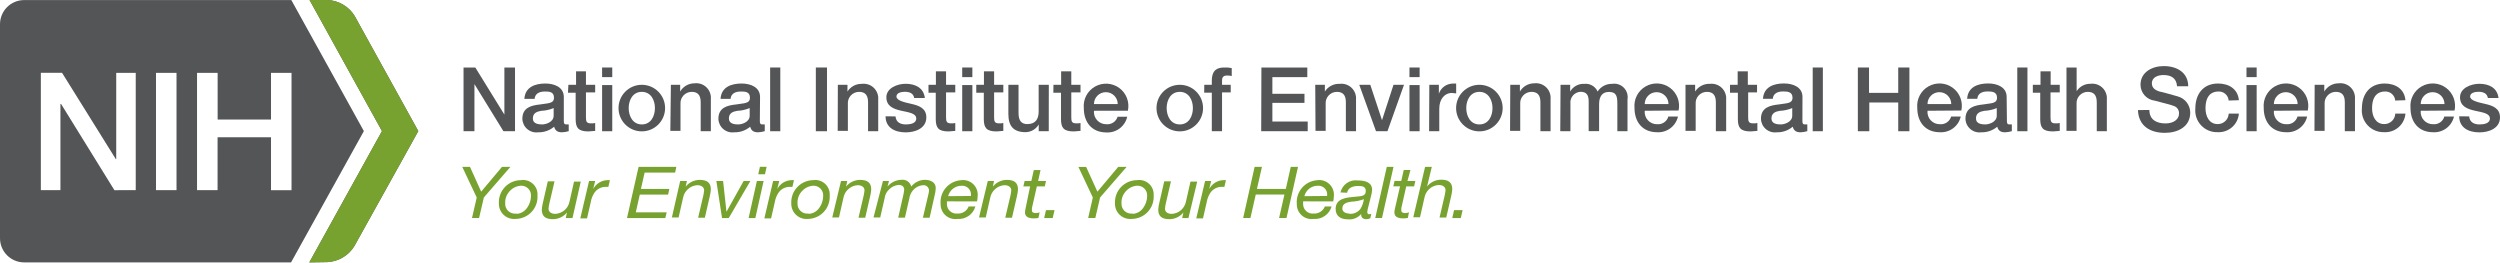
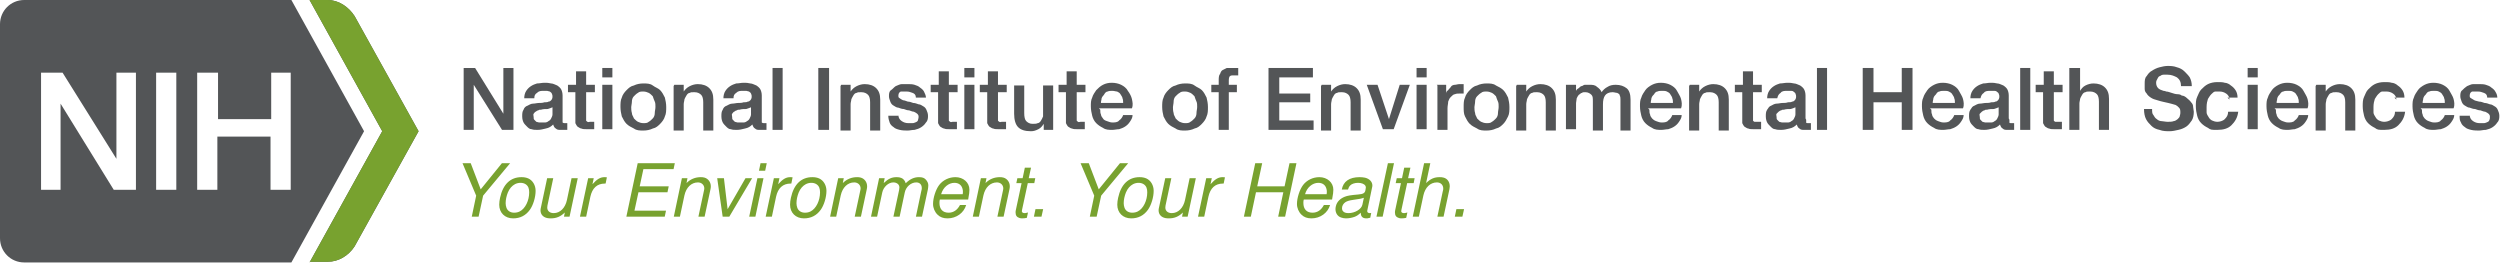
- <svg xmlns="http://www.w3.org/2000/svg" id="Layer_1" data-name="Layer 1" viewBox="0 0 371.49 38.99">
+ <svg xmlns="http://www.w3.org/2000/svg" id="Layer_1" version="1.1" viewBox="0 0 371.5 39">
  <defs>
-     <style>.cls-1{fill:#535557;}.cls-2{fill:#78a22f;}</style>
+     <style>
+       .st0 {
+         font-family: Helvetica-Oblique, Helvetica;
+         font-size: 10.9px;
+         font-style: oblique;
+       }
+ 
+       .st0, .st1 {
+         fill: #78a22f;
+       }
+ 
+       .st2 {
+         fill: #535557;
+       }
+     </style>
  </defs>
-   <path class="cls-1" d="M71,36.88,60.18,56.39H20.52a3.59,3.59,0,0,1-3.59-3.59V21a3.59,3.59,0,0,1,3.59-3.59h39.7L71,36.88ZM37.1,45.65V28.23H34.2V41.06h-.05l-8-12.84H23V45.65h2.91V32.84H26l7.93,12.82Zm6.06,0V28.23H40.11V45.65ZM60.25,28.23H57.2v6.93H49.27V28.23H46.21V45.65h3.05V37.8H57.2v7.86h3.05V28.23Z" transform="translate(-16.93 -17.4)" />
-   <path class="cls-1" d="M62.89,56.39l10.8-19.51L62.93,17.4h2.69a5,5,0,0,1,4,2.35l9.47,17.13L69.57,54a5,5,0,0,1-4,2.35Z" transform="translate(-16.93 -17.4)" />
-   <path class="cls-2" d="M62.89,56.39l10.8-19.51L62.92,17.4h2.7a5,5,0,0,1,4,2.35l9.47,17.13L69.57,54a5,5,0,0,1-4,2.35Z" transform="translate(-16.93 -17.4)" />
-   <path class="cls-1" d="M85.81,27.43h1.75l4.32,7h0v-7h1.58V36.9H91.74l-4.31-7h0v7H85.81Z" transform="translate(-16.93 -17.4)" />
-   <path class="cls-1" d="M100.71,35.37c0,.37.08.52.36.52a2.1,2.1,0,0,0,.37,0v1a3.82,3.82,0,0,1-1,.17c-.61,0-1-.21-1.17-.83a3.52,3.52,0,0,1-2.37.83,2.08,2.08,0,0,1-2.35-2c0-1.71,1.37-2,2.64-2.14,1.09-.2,2.06-.08,2.06-1S98.49,31,97.88,31c-.85,0-1.45.34-1.51,1.09H94.85c.11-1.76,1.6-2.28,3.12-2.28,1.34,0,2.74.54,2.74,2ZM99.2,33.46a5.4,5.4,0,0,1-1.86.41c-.65.11-1.23.34-1.23,1.14s.86.88,1.39.88,1.7-.34,1.7-1.3Z" transform="translate(-16.93 -17.4)" />
-   <path class="cls-1" d="M101.39,30h1.14V28H104V30h1.37v1.13H104v3.66c0,.62.05.94.73.94a2.56,2.56,0,0,0,.64-.05v1.17c-.33,0-.65.08-1,.08-1.58,0-1.87-.61-1.9-1.75v-4h-1.14Z" transform="translate(-16.93 -17.4)" />
-   <path class="cls-1" d="M106.4,27.43h1.51v1.43H106.4Zm0,2.61h1.51V36.9H106.4Z" transform="translate(-16.93 -17.4)" />
-   <path class="cls-1" d="M108.84,33.46a3.46,3.46,0,1,1,6.92,0,3.46,3.46,0,1,1-6.92,0Zm5.41,0c0-1.18-.6-2.41-1.95-2.41s-1.95,1.23-1.95,2.41.6,2.43,1.95,2.43S114.25,34.66,114.25,33.46Z" transform="translate(-16.93 -17.4)" />
-   <path class="cls-1" d="M116.62,30H118v1l0,0a2.46,2.46,0,0,1,2.13-1.22,2.17,2.17,0,0,1,2.43,2.33V36.9h-1.51V32.59c0-1.07-.45-1.54-1.34-1.54a1.67,1.67,0,0,0-1.66,1.8v4h-1.51Z" transform="translate(-16.93 -17.4)" />
-   <path class="cls-1" d="M129.84,35.37c0,.37.08.52.36.52a2.1,2.1,0,0,0,.37,0v1a3.82,3.82,0,0,1-1,.17c-.61,0-1-.21-1.17-.83a3.52,3.52,0,0,1-2.37.83,2.08,2.08,0,0,1-2.35-2c0-1.71,1.37-2,2.64-2.14,1.09-.2,2.05-.08,2.05-1S127.61,31,127,31c-.85,0-1.45.34-1.51,1.09H124c.11-1.76,1.6-2.28,3.12-2.28,1.34,0,2.75.54,2.75,2Zm-1.51-1.91a5.4,5.4,0,0,1-1.86.41c-.65.11-1.23.34-1.23,1.14s.86.88,1.39.88,1.7-.34,1.7-1.3Z" transform="translate(-16.93 -17.4)" />
-   <path class="cls-1" d="M131.37,27.43h1.51V36.9h-1.51Z" transform="translate(-16.93 -17.4)" />
-   <path class="cls-1" d="M138.16,27.43h1.66V36.9h-1.66Z" transform="translate(-16.93 -17.4)" />
-   <path class="cls-1" d="M141.43,30h1.43v1l0,0A2.46,2.46,0,0,1,145,29.86a2.17,2.17,0,0,1,2.43,2.33V36.9h-1.51V32.59c0-1.07-.45-1.54-1.34-1.54a1.67,1.67,0,0,0-1.66,1.8v4h-1.51Z" transform="translate(-16.93 -17.4)" />
-   <path class="cls-1" d="M150,34.7c.08.88.74,1.19,1.55,1.19.57,0,1.56-.12,1.53-.9s-1.14-.89-2.24-1.14-2.2-.64-2.2-2,1.62-2,2.86-2c1.41,0,2.68.58,2.86,2.11h-1.58c-.13-.72-.73-.92-1.39-.92-.44,0-1.25.11-1.25.7s1.11.85,2.23,1.1,2.21.65,2.21,2c0,1.63-1.64,2.23-3.06,2.23-1.72,0-3-.77-3-2.39Z" transform="translate(-16.93 -17.4)" />
-   <path class="cls-1" d="M154.9,30H156V28h1.51V30h1.37v1.13h-1.37v3.66c0,.62.05.94.73.94a2.57,2.57,0,0,0,.64-.05v1.17c-.33,0-.65.08-1,.08-1.58,0-1.87-.61-1.9-1.75v-4H154.9Z" transform="translate(-16.93 -17.4)" />
-   <path class="cls-1" d="M159.91,27.43h1.51v1.43h-1.51Zm0,2.61h1.51V36.9h-1.51Z" transform="translate(-16.93 -17.4)" />
-   <path class="cls-1" d="M162,30h1.14V28h1.51V30h1.37v1.13h-1.37v3.66c0,.62.05.94.73.94a2.57,2.57,0,0,0,.64-.05v1.17c-.33,0-.65.08-1,.08-1.58,0-1.87-.61-1.9-1.75v-4H162Z" transform="translate(-16.93 -17.4)" />
-   <path class="cls-1" d="M172.77,36.9h-1.49v-1h0a2.3,2.3,0,0,1-1.95,1.14c-1.79,0-2.56-.9-2.56-2.69V30h1.51v4.2c0,1.21.49,1.64,1.31,1.64,1.26,0,1.68-.81,1.68-1.87V30h1.51Z" transform="translate(-16.93 -17.4)" />
-   <path class="cls-1" d="M173.47,30h1.14V28h1.51V30h1.37v1.13h-1.37v3.66c0,.62.05.94.73.94a2.57,2.57,0,0,0,.64-.05v1.17c-.33,0-.65.08-1,.08-1.58,0-1.87-.61-1.9-1.75v-4h-1.14Z" transform="translate(-16.93 -17.4)" />
-   <path class="cls-1" d="M179.49,33.86a1.82,1.82,0,0,0,1.84,2A1.59,1.59,0,0,0,183,34.75h1.43a3,3,0,0,1-3.1,2.33c-2.15,0-3.35-1.5-3.35-3.61a3.32,3.32,0,1,1,6.55.38Zm3.53-1a1.76,1.76,0,1,0-3.53,0Z" transform="translate(-16.93 -17.4)" />
-   <path class="cls-1" d="M188.78,33.46a3.46,3.46,0,1,1,6.92,0,3.46,3.46,0,1,1-6.92,0Zm5.41,0c0-1.18-.6-2.41-1.95-2.41s-1.95,1.23-1.95,2.41.6,2.43,1.95,2.43S194.19,34.66,194.19,33.46Z" transform="translate(-16.93 -17.4)" />
-   <path class="cls-1" d="M195.88,30H197v-.57c0-1.75.92-2,1.9-2a4.24,4.24,0,0,1,1.06.09V28.7a2.57,2.57,0,0,0-.7-.08c-.41,0-.74.15-.74.72V30h1.29v1.13h-1.29V36.9H197V31.17h-1.13Z" transform="translate(-16.93 -17.4)" />
-   <path class="cls-1" d="M204.37,27.43h6.82v1.43H206v2.48h4.77v1.35H206v2.77h5.25V36.9h-6.91Z" transform="translate(-16.93 -17.4)" />
-   <path class="cls-1" d="M212.37,30h1.43v1l0,0A2.46,2.46,0,0,1,216,29.86a2.17,2.17,0,0,1,2.43,2.33V36.9h-1.51V32.59c0-1.07-.45-1.54-1.34-1.54a1.67,1.67,0,0,0-1.66,1.8v4h-1.51Z" transform="translate(-16.93 -17.4)" />
-   <path class="cls-1" d="M218.91,30h1.64l1.74,5.26h0L224,30h1.56L223.1,36.9h-1.7Z" transform="translate(-16.93 -17.4)" />
-   <path class="cls-1" d="M226.37,27.43h1.51v1.43h-1.51Zm0,2.61h1.51V36.9h-1.51Z" transform="translate(-16.93 -17.4)" />
-   <path class="cls-1" d="M229.32,30h1.42v1.33h0a2.21,2.21,0,0,1,2-1.51,3.55,3.55,0,0,1,.57,0v1.46a5.33,5.33,0,0,0-.65-.07c-1,0-1.86.84-1.86,2.35V36.9h-1.51Z" transform="translate(-16.93 -17.4)" />
-   <path class="cls-1" d="M233.3,33.46a3.46,3.46,0,1,1,6.92,0,3.46,3.46,0,1,1-6.92,0Zm5.41,0c0-1.18-.6-2.41-1.95-2.41s-1.95,1.23-1.95,2.41.6,2.43,1.95,2.43S238.71,34.66,238.71,33.46Z" transform="translate(-16.93 -17.4)" />
-   <path class="cls-1" d="M241.35,30h1.43v1l0,0a2.46,2.46,0,0,1,2.13-1.22,2.17,2.17,0,0,1,2.43,2.33V36.9h-1.51V32.59c0-1.07-.45-1.54-1.34-1.54a1.67,1.67,0,0,0-1.66,1.8v4h-1.51Z" transform="translate(-16.93 -17.4)" />
-   <path class="cls-1" d="M248.82,30h1.43v1h0a2.29,2.29,0,0,1,2.11-1.14A1.94,1.94,0,0,1,254.33,31a2.47,2.47,0,0,1,2.15-1.14,2,2,0,0,1,2.29,2.31V36.9h-1.51v-4c0-1.09-.07-1.84-1.25-1.84-1,0-1.46.68-1.46,1.83v4H253v-4.4c0-.94-.29-1.45-1.21-1.45a1.59,1.59,0,0,0-1.5,1.78V36.9h-1.51Z" transform="translate(-16.93 -17.4)" />
-   <path class="cls-1" d="M261.33,33.86a1.82,1.82,0,0,0,1.84,2,1.59,1.59,0,0,0,1.67-1.14h1.43a3,3,0,0,1-3.1,2.33c-2.15,0-3.36-1.5-3.36-3.61a3.32,3.32,0,1,1,6.55.38Zm3.53-1a1.76,1.76,0,1,0-3.53,0Z" transform="translate(-16.93 -17.4)" />
-   <path class="cls-1" d="M267.39,30h1.43v1l0,0A2.46,2.46,0,0,1,271,29.86a2.17,2.17,0,0,1,2.43,2.33V36.9H271.9V32.59c0-1.07-.45-1.54-1.34-1.54a1.67,1.67,0,0,0-1.66,1.8v4h-1.51Z" transform="translate(-16.93 -17.4)" />
-   <path class="cls-1" d="M274,30h1.14V28h1.51V30h1.37v1.13H276.7v3.66c0,.62.05.94.73.94a2.57,2.57,0,0,0,.64-.05v1.17c-.33,0-.65.08-1,.08-1.58,0-1.87-.61-1.9-1.75v-4H274Z" transform="translate(-16.93 -17.4)" />
-   <path class="cls-1" d="M284.76,35.37c0,.37.08.52.36.52a2.1,2.1,0,0,0,.37,0v1a3.82,3.82,0,0,1-1,.17c-.61,0-1-.21-1.17-.83a3.52,3.52,0,0,1-2.37.83,2.08,2.08,0,0,1-2.35-2c0-1.71,1.37-2,2.64-2.14,1.09-.2,2.05-.08,2.05-1s-.81-.93-1.42-.93c-.85,0-1.45.34-1.51,1.09H278.9c.11-1.76,1.6-2.28,3.12-2.28,1.34,0,2.75.54,2.75,2Zm-1.51-1.91a5.4,5.4,0,0,1-1.86.41c-.65.11-1.23.34-1.23,1.14s.86.88,1.39.88,1.7-.34,1.7-1.3Z" transform="translate(-16.93 -17.4)" />
-   <path class="cls-1" d="M286.29,27.43h1.51V36.9h-1.51Z" transform="translate(-16.93 -17.4)" />
-   <path class="cls-1" d="M293,27.43h1.66V31.2H299V27.43h1.66V36.9H299V32.63H294.7V36.9H293Z" transform="translate(-16.93 -17.4)" />
-   <path class="cls-1" d="M303.35,33.86a1.82,1.82,0,0,0,1.84,2,1.59,1.59,0,0,0,1.67-1.14h1.43a3,3,0,0,1-3.1,2.33c-2.15,0-3.36-1.5-3.36-3.61a3.32,3.32,0,1,1,6.55.38Zm3.53-1a1.76,1.76,0,1,0-3.53,0Z" transform="translate(-16.93 -17.4)" />
-   <path class="cls-1" d="M315.15,35.37c0,.37.08.52.36.52a2.1,2.1,0,0,0,.37,0v1a3.82,3.82,0,0,1-1,.17c-.61,0-1-.21-1.17-.83a3.52,3.52,0,0,1-2.37.83,2.08,2.08,0,0,1-2.35-2c0-1.71,1.37-2,2.64-2.14,1.09-.2,2.05-.08,2.05-1s-.81-.93-1.42-.93c-.85,0-1.45.34-1.51,1.09h-1.51c.11-1.76,1.6-2.28,3.12-2.28,1.34,0,2.75.54,2.75,2Zm-1.51-1.91a5.4,5.4,0,0,1-1.86.41c-.65.11-1.23.34-1.23,1.14s.86.88,1.39.88,1.7-.34,1.7-1.3Z" transform="translate(-16.93 -17.4)" />
-   <path class="cls-1" d="M316.69,27.43h1.51V36.9h-1.51Z" transform="translate(-16.93 -17.4)" />
-   <path class="cls-1" d="M319,30h1.14V28h1.51V30H323v1.13h-1.37v3.66c0,.62.05.94.73.94a2.57,2.57,0,0,0,.64-.05v1.17c-.33,0-.65.08-1,.08-1.58,0-1.87-.61-1.9-1.75v-4H319Z" transform="translate(-16.93 -17.4)" />
-   <path class="cls-1" d="M324,27.43h1.51v3.51h0a2.4,2.4,0,0,1,2.05-1.09A2.17,2.17,0,0,1,330,32.19V36.9H328.5V32.59c0-1.07-.45-1.54-1.34-1.54a1.67,1.67,0,0,0-1.66,1.8v4H324Z" transform="translate(-16.93 -17.4)" />
-   <path class="cls-1" d="M336.32,33.74c0,1.46,1.07,2,2.4,2s2-.72,2-1.43a1.12,1.12,0,0,0-.78-1.17c-.66-.25-1.52-.42-2.82-.78A2.4,2.4,0,0,1,335,30c0-1.9,1.75-2.78,3.46-2.78,2,0,3.63,1,3.63,3h-1.66c-.08-1.22-.9-1.67-2-1.67-.77,0-1.74.28-1.74,1.23,0,.66.45,1,1.13,1.22.15,0,2.24.58,2.73.73a2.51,2.51,0,0,1,1.84,2.41c0,2.12-1.88,3-3.77,3-2.16,0-3.91-1-4-3.38Z" transform="translate(-16.93 -17.4)" />
-   <path class="cls-1" d="M348.1,32.34A1.45,1.45,0,0,0,346.54,31c-.78,0-1.88.41-1.88,2.49,0,1.14.5,2.35,1.82,2.35a1.63,1.63,0,0,0,1.63-1.56h1.51a3,3,0,0,1-3.14,2.76,3.22,3.22,0,0,1-3.33-3.54c0-2.07,1.13-3.69,3.38-3.69,1.59,0,2.94.8,3.09,2.48Z" transform="translate(-16.93 -17.4)" />
-   <path class="cls-1" d="M350.75,27.43h1.51v1.43h-1.51Zm0,2.61h1.51V36.9h-1.51Z" transform="translate(-16.93 -17.4)" />
-   <path class="cls-1" d="M354.82,33.86a1.82,1.82,0,0,0,1.84,2,1.59,1.59,0,0,0,1.67-1.14h1.43a3,3,0,0,1-3.1,2.33c-2.15,0-3.35-1.5-3.35-3.61a3.32,3.32,0,1,1,6.55.38Zm3.53-1a1.76,1.76,0,1,0-3.53,0Z" transform="translate(-16.93 -17.4)" />
-   <path class="cls-1" d="M360.88,30h1.43v1l0,0a2.46,2.46,0,0,1,2.13-1.22,2.17,2.17,0,0,1,2.43,2.33V36.9h-1.51V32.59c0-1.07-.45-1.54-1.34-1.54a1.67,1.67,0,0,0-1.66,1.8v4h-1.51Z" transform="translate(-16.93 -17.4)" />
-   <path class="cls-1" d="M372.85,32.34A1.45,1.45,0,0,0,371.29,31c-.78,0-1.88.41-1.88,2.49,0,1.14.5,2.35,1.82,2.35a1.63,1.63,0,0,0,1.63-1.56h1.51a3,3,0,0,1-3.14,2.76,3.22,3.22,0,0,1-3.33-3.54c0-2.07,1.13-3.69,3.38-3.69,1.59,0,2.94.8,3.09,2.48Z" transform="translate(-16.93 -17.4)" />
-   <path class="cls-1" d="M376.64,33.86a1.82,1.82,0,0,0,1.84,2,1.59,1.59,0,0,0,1.67-1.14h1.43a3,3,0,0,1-3.1,2.33c-2.15,0-3.36-1.5-3.36-3.61a3.32,3.32,0,1,1,6.55.38Zm3.53-1a1.76,1.76,0,1,0-3.53,0Z" transform="translate(-16.93 -17.4)" />
-   <path class="cls-1" d="M383.84,34.7c.08.88.74,1.19,1.55,1.19.57,0,1.56-.12,1.53-.9s-1.14-.89-2.24-1.14-2.2-.64-2.2-2,1.62-2,2.86-2c1.41,0,2.68.58,2.86,2.11h-1.58c-.13-.72-.73-.92-1.39-.92-.44,0-1.25.11-1.25.7s1.11.85,2.23,1.1,2.21.65,2.21,2c0,1.63-1.64,2.23-3.06,2.23-1.72,0-3-.77-3-2.39Z" transform="translate(-16.93 -17.4)" />
-   <path class="cls-2" d="M87.77,46.75,85.62,42.2h1.15l1.66,3.68,3.09-3.68h1.25l-3.94,4.54-.71,3.05H87.07Z" transform="translate(-16.93 -17.4)" />
-   <path class="cls-2" d="M94.35,44.17a2.14,2.14,0,0,1,2.45,2.28,3.28,3.28,0,0,1-3.26,3.48,2.26,2.26,0,0,1-2.48-2.3A3.29,3.29,0,0,1,94.35,44.17Zm-.71,5c1.41,0,2.19-1.52,2.19-2.61A1.43,1.43,0,0,0,94.28,45,2.51,2.51,0,0,0,92,47.62,1.44,1.44,0,0,0,93.65,49.13Z" transform="translate(-16.93 -17.4)" />
-   <path class="cls-2" d="M102,49.8H101l.18-.83h0a2.69,2.69,0,0,1-2.1,1c-1.11,0-1.64-.45-1.64-1.41a5.45,5.45,0,0,1,.17-1.07l.72-3.14h1l-.75,3.21a5.66,5.66,0,0,0-.14.85c0,.52.46.77,1,.77a2.26,2.26,0,0,0,2.11-1.79l.68-3h1Z" transform="translate(-16.93 -17.4)" />
-   <path class="cls-2" d="M104.46,44.3h.91l-.29,1.18h0a2.45,2.45,0,0,1,2.14-1.31,1.82,1.82,0,0,1,.34,0l-.23,1h-.29a2,2,0,0,0-1.83.95,3.49,3.49,0,0,0-.49,1.29l-.56,2.44h-1Z" transform="translate(-16.93 -17.4)" />
-   <path class="cls-2" d="M111.82,42.2h5.61l-.18.85h-4.53l-.55,2.42h4.22l-.18.85H112l-.59,2.63H116l-.21.85H110.1Z" transform="translate(-16.93 -17.4)" />
-   <path class="cls-2" d="M118,44.3H119l-.18.83h0a2.68,2.68,0,0,1,2.1-1c1.11,0,1.64.45,1.64,1.41a5.43,5.43,0,0,1-.17,1.07l-.72,3.14h-1l.75-3.21a5.8,5.8,0,0,0,.14-.85c0-.52-.46-.77-1-.77a2.19,2.19,0,0,0-1.46.64,2.22,2.22,0,0,0-.65,1.15l-.68,3h-1Z" transform="translate(-16.93 -17.4)" />
-   <path class="cls-2" d="M125.22,49.8h-1l-.84-5.5h1l.5,4.57h0l2.55-4.57h1Z" transform="translate(-16.93 -17.4)" />
-   <path class="cls-2" d="M129.4,44.3h1l-1.23,5.5h-1Zm1.2-1h-1l.25-1.11h1Z" transform="translate(-16.93 -17.4)" />
-   <path class="cls-2" d="M131.81,44.3h.91l-.29,1.18h0a2.45,2.45,0,0,1,2.14-1.31,1.82,1.82,0,0,1,.34,0l-.23,1h-.29a2,2,0,0,0-1.83.95,3.49,3.49,0,0,0-.49,1.29l-.56,2.44h-1Z" transform="translate(-16.93 -17.4)" />
-   <path class="cls-2" d="M137.77,44.17a2.14,2.14,0,0,1,2.45,2.28A3.28,3.28,0,0,1,137,49.93a2.26,2.26,0,0,1-2.49-2.3A3.29,3.29,0,0,1,137.77,44.17Zm-.71,5c1.41,0,2.19-1.52,2.19-2.61A1.43,1.43,0,0,0,137.7,45a2.51,2.51,0,0,0-2.26,2.65A1.44,1.44,0,0,0,137.07,49.13Z" transform="translate(-16.93 -17.4)" />
-   <path class="cls-2" d="M141.9,44.3h.93l-.18.83h0a2.68,2.68,0,0,1,2.1-1c1.11,0,1.64.45,1.64,1.41a5.43,5.43,0,0,1-.17,1.07l-.72,3.14h-1l.75-3.21a5.8,5.8,0,0,0,.14-.85c0-.52-.46-.77-1-.77a2.19,2.19,0,0,0-1.46.64,2.22,2.22,0,0,0-.65,1.15l-.68,3h-1Z" transform="translate(-16.93 -17.4)" />
-   <path class="cls-2" d="M148.13,44.3h.9l-.22.82,0,0a2.76,2.76,0,0,1,2.05-1,1.33,1.33,0,0,1,1.48,1,2.64,2.64,0,0,1,2-1c.83,0,1.64.34,1.64,1.23a5.09,5.09,0,0,1-.17,1.1l-.74,3.3h-1l.82-3.49a2.83,2.83,0,0,0,.09-.6.81.81,0,0,0-.9-.74,2.14,2.14,0,0,0-1.48.75,2.4,2.4,0,0,0-.55,1.23l-.65,2.84h-1l.71-3.14a6.63,6.63,0,0,0,.18-1c0-.46-.3-.72-.82-.72a2.18,2.18,0,0,0-1.45.7,2,2,0,0,0-.63,1.25l-.66,2.88h-1Z" transform="translate(-16.93 -17.4)" />
-   <path class="cls-2" d="M157.64,47.32a3.44,3.44,0,0,0,0,.48,1.4,1.4,0,0,0,1.53,1.33,1.68,1.68,0,0,0,1.7-1.05h1a2.55,2.55,0,0,1-2.67,1.85,2.18,2.18,0,0,1-2.5-2.21,3.26,3.26,0,0,1,3-3.54,2.18,2.18,0,0,1,2.5,2.44,3.28,3.28,0,0,1-.09.71Zm3.56-.8A1.3,1.3,0,0,0,159.82,45a2.05,2.05,0,0,0-2,1.55Z" transform="translate(-16.93 -17.4)" />
-   <path class="cls-2" d="M163.71,44.3h.93l-.18.83h0a2.68,2.68,0,0,1,2.1-1c1.11,0,1.64.45,1.64,1.41a5.44,5.44,0,0,1-.17,1.07l-.72,3.14h-1l.75-3.21a5.8,5.8,0,0,0,.14-.85c0-.52-.46-.77-1-.77a2.19,2.19,0,0,0-1.46.64,2.22,2.22,0,0,0-.65,1.15l-.68,3h-1Z" transform="translate(-16.93 -17.4)" />
-   <path class="cls-2" d="M171.19,44.3h1.17l-.18.8H171l-.73,3.23c0,.13,0,.23,0,.36,0,.29.29.37.58.37a2,2,0,0,0,.56-.1l-.17.83a3.69,3.69,0,0,1-.68.06c-.72,0-1.32-.19-1.32-.89a2.17,2.17,0,0,1,.06-.46L170,45.1h-1l.18-.8h1l.37-1.63h1Z" transform="translate(-16.93 -17.4)" />
-   <path class="cls-2" d="M172.36,48.62h1.27l-.27,1.18h-1.27Z" transform="translate(-16.93 -17.4)" />
-   <path class="cls-2" d="M179.32,46.75l-2.14-4.54h1.15L180,45.88l3.09-3.68h1.25l-3.94,4.54-.71,3.05h-1.06Z" transform="translate(-16.93 -17.4)" />
-   <path class="cls-2" d="M185.91,44.17a2.14,2.14,0,0,1,2.45,2.28,3.28,3.28,0,0,1-3.26,3.48,2.26,2.26,0,0,1-2.49-2.3A3.29,3.29,0,0,1,185.91,44.17Zm-.71,5c1.41,0,2.19-1.52,2.19-2.61A1.43,1.43,0,0,0,185.84,45a2.51,2.51,0,0,0-2.26,2.65A1.44,1.44,0,0,0,185.2,49.13Z" transform="translate(-16.93 -17.4)" />
-   <path class="cls-2" d="M193.53,49.8h-.93l.18-.83h0a2.68,2.68,0,0,1-2.1,1c-1.11,0-1.64-.45-1.64-1.41a5.46,5.46,0,0,1,.17-1.07l.72-3.14h1l-.75,3.21a5.79,5.79,0,0,0-.14.85c0,.52.46.77,1,.77a2.26,2.26,0,0,0,2.11-1.79l.68-3h1Z" transform="translate(-16.93 -17.4)" />
-   <path class="cls-2" d="M196,44.3h.91l-.29,1.18h0a2.45,2.45,0,0,1,2.14-1.31,1.82,1.82,0,0,1,.34,0l-.23,1h-.29a2,2,0,0,0-1.84.95,3.49,3.49,0,0,0-.49,1.29l-.56,2.44h-1Z" transform="translate(-16.93 -17.4)" />
-   <path class="cls-2" d="M203.36,42.2h1.09l-.74,3.27H208l.73-3.27h1.08l-1.71,7.59H207l.79-3.48h-4.26l-.79,3.48h-1.08Z" transform="translate(-16.93 -17.4)" />
-   <path class="cls-2" d="M210.57,47.32a3.29,3.29,0,0,0,0,.48,1.4,1.4,0,0,0,1.53,1.33,1.68,1.68,0,0,0,1.7-1.05h1a2.55,2.55,0,0,1-2.67,1.85,2.18,2.18,0,0,1-2.5-2.21,3.26,3.26,0,0,1,3-3.54,2.18,2.18,0,0,1,2.5,2.44,3.27,3.27,0,0,1-.09.71Zm3.56-.8A1.3,1.3,0,0,0,212.75,45a2.05,2.05,0,0,0-2,1.55Z" transform="translate(-16.93 -17.4)" />
-   <path class="cls-2" d="M216.12,46a2.31,2.31,0,0,1,2.55-1.79c1.14,0,2.15.29,2.15,1.4a5,5,0,0,1-.18,1l-.38,1.5a4.18,4.18,0,0,0-.16.79c0,.25.13.34.29.34a1.08,1.08,0,0,0,.31-.07l-.15.67a1.6,1.6,0,0,1-.59.13c-.54,0-.82-.3-.76-.78l0,0a2.28,2.28,0,0,1-2,.8c-1,0-1.8-.43-1.8-1.55,0-1.6,1.68-1.7,3-1.81,1-.09,1.48-.14,1.48-.87s-.67-.72-1.19-.72c-.74,0-1.47.28-1.58,1Zm1.31,3.17a1.88,1.88,0,0,0,1.65-.72A3.74,3.74,0,0,0,219.6,47h0a6.16,6.16,0,0,1-1.89.37c-.7.1-1.31.3-1.31,1C216.37,48.87,216.88,49.13,217.43,49.13Z" transform="translate(-16.93 -17.4)" />
-   <path class="cls-2" d="M223,42.2h1l-1.71,7.59h-1Z" transform="translate(-16.93 -17.4)" />
-   <path class="cls-2" d="M226.07,44.3h1.17l-.18.8h-1.17l-.73,3.23c0,.13,0,.23,0,.36,0,.29.29.37.58.37a2,2,0,0,0,.56-.1l-.17.83a3.69,3.69,0,0,1-.68.06c-.72,0-1.32-.19-1.32-.89a2.18,2.18,0,0,1,.06-.46l.78-3.41h-1l.18-.8h1l.37-1.63h1Z" transform="translate(-16.93 -17.4)" />
-   <path class="cls-2" d="M228.69,42.2h1l-.7,2.9,0,0a2.68,2.68,0,0,1,2.1-1c1.11,0,1.64.45,1.64,1.41a5.44,5.44,0,0,1-.17,1.07l-.72,3.14h-1l.75-3.21a5.81,5.81,0,0,0,.14-.85c0-.52-.46-.77-1-.77a2.19,2.19,0,0,0-1.46.64,2.22,2.22,0,0,0-.65,1.15l-.68,3h-1Z" transform="translate(-16.93 -17.4)" />
-   <path class="cls-2" d="M233,48.62h1.27L234,49.8h-1.27Z" transform="translate(-16.93 -17.4)" />
+   <path class="st2" d="M54.1,19.5l-10.8,19.5H3.6c-2,0-3.6-1.6-3.6-3.6h0V3.6C0,1.6,1.6,0,3.6,0h39.7l10.8,19.5ZM20.2,28.2V10.8h-2.9v12.8h0l-8-12.8h-3.2v17.4h2.9v-12.8h0l7.9,12.8h3.2ZM26.2,28.2V10.8h-3v17.4h3ZM43.3,10.8h-3v6.9h-7.9v-6.9h-3.1v17.4h3v-7.9h7.9v7.9h3V10.8Z" />
+   <path class="st2" d="M46,39l10.8-19.5L46,0h2.7c1.6,0,3.1,1,4,2.4l9.5,17.1-9.5,17.1c-.9,1.4-2.4,2.3-4,2.3h-2.7Z" />
+   <path class="st1" d="M46,39l10.8-19.5L46,0h2.7c1.6,0,3.1,1,4,2.4l9.5,17.1-9.5,17.1c-.9,1.4-2.4,2.3-4,2.3h-2.7Z" />
+   <g>
+     <path class="st2" d="M68.9,10.1h1.7l4.2,6.8h0v-6.8h1.5v9.2h-1.7l-4.2-6.7h0v6.7h-1.5v-9.2Z" />
+     <path class="st2" d="M83.6,17.8c0,.2,0,.3,0,.4,0,0,.1.1.3.1h.2c0,0,.1,0,.2,0v1c0,0-.1,0-.2,0,0,0-.2,0-.3,0,0,0-.2,0-.3,0,0,0-.2,0-.2,0-.3,0-.5,0-.7-.2-.2-.1-.3-.3-.4-.6-.3.3-.6.5-1.1.6-.4.1-.8.2-1.2.2s-.6,0-.9-.1c-.3,0-.5-.2-.7-.4-.2-.2-.4-.4-.5-.6-.1-.2-.2-.5-.2-.9s0-.7.2-1c.1-.3.3-.5.6-.6.2-.1.5-.3.8-.3.3,0,.6-.1.9-.1.3,0,.5,0,.8-.1.2,0,.5,0,.6-.1.2,0,.3-.1.4-.2.1-.1.2-.3.2-.5s0-.3-.1-.5-.2-.2-.3-.3c-.1,0-.3-.1-.4-.1-.2,0-.3,0-.5,0-.4,0-.7,0-1,.3-.3.2-.4.4-.4.8h-1.5c0-.4.1-.8.3-1.1.2-.3.4-.5.7-.7s.6-.3.9-.4c.4,0,.7-.1,1.1-.1s.6,0,1,.1c.3,0,.6.2.9.3.3.2.5.4.6.6s.2.5.2.9v3.4ZM82.2,15.9c-.2.1-.5.2-.8.3-.3,0-.7,0-1,.1-.2,0-.3,0-.4.1-.1,0-.3.1-.4.2-.1,0-.2.2-.3.3s0,.3,0,.5,0,.3.1.4.2.2.3.3c.1,0,.3.1.4.1.2,0,.3,0,.4,0s.3,0,.5,0c.2,0,.4-.1.5-.2.2-.1.3-.2.4-.4s.2-.4.2-.6v-1.1Z" />
+     <path class="st2" d="M84.5,12.6h1.1v-2h1.5v2h1.3v1.1h-1.3v3.5c0,.2,0,.3,0,.4s0,.2,0,.3.1.1.2.2.2,0,.4,0,.2,0,.3,0c.1,0,.2,0,.3,0v1.1c-.2,0-.3,0-.5,0-.2,0-.3,0-.5,0-.4,0-.7,0-.9-.1-.2,0-.4-.2-.6-.3-.1-.1-.2-.3-.3-.5,0-.2,0-.5,0-.7v-3.9h-1.1v-1.1Z" />
+     <path class="st2" d="M89.5,10.1h1.5v1.4h-1.5v-1.4ZM89.5,12.6h1.5v6.6h-1.5v-6.6Z" />
+     <path class="st2" d="M95.6,19.4c-.5,0-1,0-1.4-.3-.4-.2-.8-.4-1.1-.7s-.5-.7-.7-1.1c-.1-.4-.2-.9-.2-1.4s0-1,.2-1.4c.1-.4.4-.8.7-1.1s.6-.6,1.1-.7c.4-.2.9-.3,1.4-.3s1,0,1.4.3.8.4,1.1.7.5.7.7,1.1c.1.4.2.9.2,1.4s0,1-.2,1.4c-.1.4-.4.8-.7,1.1s-.6.6-1.1.7c-.4.2-.9.3-1.4.3ZM95.6,18.3c.3,0,.6,0,.8-.2.2-.1.4-.3.6-.5.2-.2.3-.5.3-.8,0-.3.1-.6.1-.9s0-.6-.1-.8-.2-.5-.3-.8c-.2-.2-.4-.4-.6-.5-.2-.1-.5-.2-.8-.2s-.6,0-.8.2c-.2.1-.4.3-.6.5-.2.2-.3.5-.3.8,0,.3-.1.6-.1.8s0,.6.1.9c0,.3.2.5.3.8.2.2.4.4.6.5.2.1.5.2.8.2Z" />
+     <path class="st2" d="M100.2,12.6h1.4v1h0c.2-.3.5-.6.9-.8s.8-.3,1.2-.3c.7,0,1.3.2,1.7.6.4.4.6.9.6,1.7v4.6h-1.5v-4.2c0-.5-.1-.9-.3-1.1-.2-.2-.5-.4-1-.4s-.5,0-.7.1c-.2,0-.4.2-.5.4-.1.2-.2.3-.3.6,0,.2-.1.4-.1.7v3.9h-1.5v-6.6Z" />
+     <path class="st2" d="M113.2,17.8c0,.2,0,.3,0,.4,0,0,.1.1.3.1h.2c0,0,.1,0,.2,0v1c0,0-.1,0-.2,0,0,0-.2,0-.3,0,0,0-.2,0-.3,0,0,0-.2,0-.2,0-.3,0-.5,0-.7-.2-.2-.1-.3-.3-.4-.6-.3.3-.6.5-1.1.6-.4.1-.8.2-1.2.2s-.6,0-.9-.1c-.3,0-.5-.2-.7-.4-.2-.2-.4-.4-.5-.6-.1-.2-.2-.5-.2-.9s0-.7.2-1c.1-.3.3-.5.6-.6.2-.1.5-.3.8-.3.3,0,.6-.1.9-.1.3,0,.5,0,.8-.1.2,0,.5,0,.6-.1.2,0,.3-.1.4-.2.1-.1.2-.3.2-.5s0-.3-.1-.5-.2-.2-.3-.3c-.1,0-.3-.1-.4-.1-.2,0-.3,0-.5,0-.4,0-.7,0-1,.3-.3.2-.4.4-.4.8h-1.5c0-.4.1-.8.3-1.1.2-.3.4-.5.7-.7s.6-.3.9-.4c.4,0,.7-.1,1.1-.1s.6,0,1,.1c.3,0,.6.2.9.3.3.2.5.4.6.6s.2.5.2.9v3.4ZM111.7,15.9c-.2.1-.5.2-.8.3-.3,0-.7,0-1,.1-.2,0-.3,0-.4.1-.1,0-.3.1-.4.2-.1,0-.2.2-.3.3s0,.3,0,.5,0,.3.1.4.2.2.3.3c.1,0,.3.1.4.1.2,0,.3,0,.4,0s.3,0,.5,0c.2,0,.4-.1.5-.2.2-.1.3-.2.4-.4s.2-.4.2-.6v-1.1Z" />
+     <path class="st2" d="M114.8,10.1h1.5v9.2h-1.5v-9.2Z" />
+     <path class="st2" d="M121.6,10.1h1.6v9.2h-1.6v-9.2Z" />
+     <path class="st2" d="M125,12.6h1.4v1h0c.2-.3.5-.6.9-.8s.8-.3,1.2-.3c.7,0,1.3.2,1.7.6.4.4.6.9.6,1.7v4.6h-1.5v-4.2c0-.5-.1-.9-.3-1.1-.2-.2-.5-.4-1-.4s-.5,0-.7.1c-.2,0-.4.2-.5.4-.1.2-.2.3-.3.6,0,.2-.1.4-.1.7v3.9h-1.5v-6.6Z" />
+     <path class="st2" d="M133.5,17.1c0,.4.2.7.5.9.3.2.6.3,1,.3s.3,0,.5,0c.2,0,.3,0,.5-.1s.3-.1.4-.3c0-.1.1-.3.1-.5,0-.2,0-.3-.2-.5-.1-.1-.3-.2-.5-.3-.2,0-.4-.1-.7-.2-.3,0-.5-.1-.8-.2-.3,0-.5-.1-.8-.2-.3,0-.5-.2-.7-.3-.2-.1-.4-.3-.5-.6s-.2-.5-.2-.8,0-.7.3-.9.4-.4.7-.6c.3-.1.6-.3.9-.3.3,0,.6,0,.9,0s.7,0,1,.1.6.2.8.4c.3.2.5.4.6.6s.3.6.3.9h-1.5c0-.4-.2-.6-.5-.7-.3-.1-.5-.2-.9-.2s-.2,0-.4,0c-.1,0-.3,0-.4,0-.1,0-.2.1-.3.2,0,0-.1.2-.1.4s0,.3.2.4c.1.1.3.2.5.3.2,0,.4.1.7.2.3,0,.5.1.8.2.3,0,.5.1.8.2.3,0,.5.2.7.3.2.1.4.3.5.6.1.2.2.5.2.8s0,.7-.3,1c-.2.3-.4.5-.7.7-.3.2-.6.3-1,.4-.4,0-.7.1-1,.1s-.8,0-1.2-.1-.7-.2-.9-.4c-.3-.2-.5-.4-.6-.7-.1-.3-.2-.6-.2-1h1.5Z" />
+     <path class="st2" d="M138.4,12.6h1.1v-2h1.5v2h1.3v1.1h-1.3v3.5c0,.2,0,.3,0,.4s0,.2,0,.3.1.1.2.2.2,0,.4,0,.2,0,.3,0c.1,0,.2,0,.3,0v1.1c-.2,0-.3,0-.5,0-.2,0-.3,0-.5,0-.4,0-.7,0-.9-.1-.2,0-.4-.2-.6-.3-.1-.1-.2-.3-.3-.5,0-.2,0-.5,0-.7v-3.9h-1.1v-1.1Z" />
+     <path class="st2" d="M143.3,10.1h1.5v1.4h-1.5v-1.4ZM143.3,12.6h1.5v6.6h-1.5v-6.6Z" />
+     <path class="st2" d="M145.7,12.6h1.1v-2h1.5v2h1.3v1.1h-1.3v3.5c0,.2,0,.3,0,.4s0,.2,0,.3.1.1.2.2.2,0,.4,0,.2,0,.3,0c.1,0,.2,0,.3,0v1.1c-.2,0-.3,0-.5,0-.2,0-.3,0-.5,0-.4,0-.7,0-.9-.1-.2,0-.4-.2-.6-.3-.1-.1-.2-.3-.3-.5,0-.2,0-.5,0-.7v-3.9h-1.1v-1.1Z" />
+     <path class="st2" d="M156.5,19.3h-1.4v-.9h0c-.2.3-.4.6-.8.8s-.7.3-1.1.3c-.9,0-1.5-.2-1.9-.6-.4-.4-.6-1.1-.6-2v-4.2h1.5v4.1c0,.6.1,1,.3,1.2.2.2.5.4.9.4s.6,0,.8-.1c.2,0,.4-.2.5-.4s.2-.3.3-.6c0-.2,0-.5,0-.7v-3.9h1.5v6.6Z" />
+     <path class="st2" d="M157.4,12.6h1.1v-2h1.5v2h1.3v1.1h-1.3v3.5c0,.2,0,.3,0,.4s0,.2,0,.3.1.1.2.2.2,0,.4,0,.2,0,.3,0c.1,0,.2,0,.3,0v1.1c-.2,0-.3,0-.5,0-.2,0-.3,0-.5,0-.4,0-.7,0-.9-.1-.2,0-.4-.2-.6-.3-.1-.1-.2-.3-.3-.5,0-.2,0-.5,0-.7v-3.9h-1.1v-1.1Z" />
+     <path class="st2" d="M163.5,16.3c0,.3,0,.5.1.7,0,.2.2.5.3.6.1.2.3.3.6.4s.5.2.8.2.8,0,1-.3c.3-.2.5-.5.6-.8h1.4c0,.4-.2.7-.4,1s-.4.5-.7.7-.6.3-.9.4c-.3,0-.7.1-1,.1-.5,0-1,0-1.4-.3-.4-.2-.7-.4-1-.7-.3-.3-.5-.7-.6-1.1-.1-.4-.2-.9-.2-1.4s0-.9.2-1.3c.1-.4.4-.8.6-1.1.3-.3.6-.6,1-.8.4-.2.8-.3,1.3-.3s1,.1,1.4.3c.4.2.8.5,1,.9.3.4.5.8.6,1.2.1.5.2.9,0,1.4h-4.9ZM166.9,15.3c0-.2,0-.5-.1-.7,0-.2-.2-.4-.3-.6-.1-.2-.3-.3-.5-.4-.2,0-.4-.1-.7-.1s-.5,0-.7.1c-.2,0-.4.2-.5.4s-.3.3-.4.6c0,.2-.1.4-.1.7h3.4Z" />
+     <path class="st2" d="M176.1,19.4c-.5,0-1,0-1.4-.3-.4-.2-.8-.4-1.1-.7s-.5-.7-.7-1.1c-.1-.4-.2-.9-.2-1.4s0-1,.2-1.4c.1-.4.4-.8.7-1.1s.6-.6,1.1-.7c.4-.2.9-.3,1.4-.3s1,0,1.4.3.8.4,1.1.7.5.7.7,1.1c.1.4.2.9.2,1.4s0,1-.2,1.4c-.1.4-.4.8-.7,1.1s-.6.6-1.1.7c-.4.2-.9.3-1.4.3ZM176.1,18.3c.3,0,.6,0,.8-.2.2-.1.4-.3.6-.5.2-.2.3-.5.3-.8,0-.3.1-.6.1-.9s0-.6-.1-.8-.2-.5-.3-.8c-.2-.2-.4-.4-.6-.5-.2-.1-.5-.2-.8-.2s-.6,0-.8.2c-.2.1-.4.3-.6.5-.2.2-.3.5-.3.8,0,.3-.1.6-.1.8s0,.6.1.9c0,.3.2.5.3.8.2.2.4.4.6.5.2.1.5.2.8.2Z" />
+     <path class="st2" d="M180,12.6h1.1v-.6c0-.4,0-.8.2-1,.1-.3.2-.5.4-.6.2-.1.4-.2.6-.3.2,0,.4,0,.7,0,.5,0,.8,0,1,0v1.1c0,0-.2,0-.3,0-.1,0-.2,0-.4,0s-.4,0-.5.1c-.1,0-.2.3-.2.6v.7h1.2v1.1h-1.2v5.6h-1.5v-5.6h-1.1v-1.1Z" />
+     <path class="st2" d="M188.5,10.1h6.6v1.4h-5v2.4h4.6v1.3h-4.6v2.7h5.1v1.4h-6.7v-9.2Z" />
+     <path class="st2" d="M196.4,12.6h1.4v1h0c.2-.3.5-.6.9-.8s.8-.3,1.2-.3c.7,0,1.3.2,1.7.6.4.4.6.9.6,1.7v4.6h-1.5v-4.2c0-.5-.1-.9-.3-1.1-.2-.2-.5-.4-1-.4s-.5,0-.7.1c-.2,0-.4.2-.5.4s-.2.3-.3.6c0,.2-.1.4-.1.7v3.9h-1.5v-6.6Z" />
+     <path class="st2" d="M203.1,12.6h1.6l1.7,5.1h0l1.6-5.1h1.5l-2.4,6.6h-1.6l-2.4-6.6Z" />
+     <path class="st2" d="M210.5,10.1h1.5v1.4h-1.5v-1.4ZM210.5,12.6h1.5v6.6h-1.5v-6.6Z" />
+     <path class="st2" d="M213.5,12.6h1.4v1.3h0c0-.2.1-.4.3-.5.1-.2.3-.3.4-.5s.4-.3.6-.3c.2,0,.4-.1.7-.1s.3,0,.4,0c0,0,.1,0,.2,0v1.4c-.1,0-.2,0-.3,0-.1,0-.2,0-.3,0-.2,0-.5,0-.7.1-.2,0-.4.2-.6.4-.2.2-.3.4-.4.7,0,.3-.1.6-.1,1v3.2h-1.5v-6.6Z" />
+     <path class="st2" d="M220.9,19.4c-.5,0-1,0-1.4-.3-.4-.2-.8-.4-1.1-.7s-.5-.7-.7-1.1c-.2-.4-.2-.9-.2-1.4s0-1,.2-1.4c.1-.4.4-.8.7-1.1s.6-.6,1.1-.7c.4-.2.9-.3,1.4-.3s1,0,1.4.3c.4.2.8.4,1.1.7s.5.7.7,1.1c.1.4.2.9.2,1.4s0,1-.2,1.4c-.2.4-.4.8-.7,1.1s-.6.6-1.1.7c-.4.2-.9.3-1.4.3ZM220.9,18.3c.3,0,.6,0,.8-.2.2-.1.4-.3.6-.5.2-.2.3-.5.3-.8,0-.3.1-.6.1-.9s0-.6-.1-.8-.2-.5-.3-.8c-.2-.2-.4-.4-.6-.5-.2-.1-.5-.2-.8-.2s-.6,0-.8.2c-.2.1-.4.3-.6.5-.2.2-.3.5-.3.8,0,.3-.1.6-.1.8s0,.6.1.9c0,.3.2.5.3.8.2.2.4.4.6.5.2.1.5.2.8.2Z" />
+     <path class="st2" d="M225.4,12.6h1.4v1h0c.2-.3.5-.6.9-.8s.8-.3,1.2-.3c.7,0,1.3.2,1.7.6.4.4.6.9.6,1.7v4.6h-1.5v-4.2c0-.5-.1-.9-.3-1.1-.2-.2-.5-.4-1-.4s-.5,0-.7.1c-.2,0-.4.2-.5.4s-.2.3-.3.6c0,.2-.1.4-.1.7v3.9h-1.5v-6.6Z" />
+     <path class="st2" d="M232.8,12.6h1.4v.9h0c.1-.2.2-.3.4-.4.1-.1.3-.3.4-.3.2,0,.3-.2.5-.2.2,0,.4,0,.7,0,.4,0,.8,0,1.1.3.3.2.6.5.7.8.2-.3.5-.6.9-.8.3-.2.7-.3,1.2-.3.7,0,1.2.2,1.6.5.4.3.6.9.6,1.7v4.6h-1.5v-3.9c0-.3,0-.5,0-.7,0-.2,0-.4-.1-.6,0-.2-.2-.3-.4-.4-.2,0-.4-.1-.7-.1-.5,0-.9.2-1.1.5-.2.3-.3.7-.3,1.3v3.9h-1.5v-4.3c0-.5,0-.8-.2-1s-.5-.4-.9-.4-.4,0-.5.1c-.2,0-.3.2-.5.3-.1.1-.2.3-.3.5,0,.2-.1.5-.1.7v3.9h-1.5v-6.6Z" />
+     <path class="st2" d="M245.1,16.3c0,.3,0,.5.1.7,0,.2.2.5.3.6s.3.3.6.4.5.2.8.2.8,0,1-.3c.3-.2.5-.5.6-.8h1.4c0,.4-.2.7-.4,1s-.4.5-.7.7-.6.3-.9.4c-.3,0-.7.1-1,.1-.5,0-1,0-1.4-.3-.4-.2-.7-.4-1-.7-.3-.3-.5-.7-.6-1.1-.1-.4-.2-.9-.2-1.4s0-.9.2-1.3c.1-.4.4-.8.6-1.1s.6-.6,1-.8c.4-.2.8-.3,1.3-.3s1,.1,1.4.3c.4.2.8.5,1,.9s.5.8.6,1.2.2.9,0,1.4h-4.9ZM248.6,15.3c0-.2,0-.5-.1-.7,0-.2-.2-.4-.3-.6-.1-.2-.3-.3-.5-.4s-.4-.1-.7-.1-.5,0-.7.1c-.2,0-.4.2-.5.4-.2.2-.3.3-.4.6,0,.2-.1.4-.1.7h3.4Z" />
+     <path class="st2" d="M251.1,12.6h1.4v1h0c.2-.3.5-.6.9-.8s.8-.3,1.2-.3c.7,0,1.3.2,1.7.6.4.4.6.9.6,1.7v4.6h-1.5v-4.2c0-.5-.1-.9-.3-1.1-.2-.2-.5-.4-1-.4s-.5,0-.7.1c-.2,0-.4.2-.5.4s-.2.3-.3.6c0,.2-.1.4-.1.7v3.9h-1.5v-6.6Z" />
+     <path class="st2" d="M257.9,12.6h1.1v-2h1.5v2h1.3v1.1h-1.3v3.5c0,.2,0,.3,0,.4s0,.2,0,.3.1.1.2.2c0,0,.2,0,.4,0s.2,0,.3,0,.2,0,.3,0v1.1c-.2,0-.3,0-.5,0s-.3,0-.5,0c-.4,0-.7,0-.9-.1-.2,0-.4-.2-.6-.3-.1-.1-.2-.3-.3-.5,0-.2,0-.5,0-.7v-3.9h-1.1v-1.1Z" />
+     <path class="st2" d="M268.4,17.8c0,.2,0,.3,0,.4s.1.1.3.1h.2c0,0,.1,0,.2,0v1c0,0-.1,0-.2,0,0,0-.2,0-.3,0s-.2,0-.3,0c0,0-.2,0-.2,0-.3,0-.5,0-.7-.2-.2-.1-.3-.3-.4-.6-.3.3-.6.5-1.1.6-.4.1-.8.2-1.2.2s-.6,0-.9-.1c-.3,0-.5-.2-.7-.4-.2-.2-.4-.4-.5-.6-.1-.2-.2-.5-.2-.9s0-.7.2-1c.2-.3.3-.5.6-.6.2-.1.5-.3.8-.3.3,0,.6-.1.9-.1.3,0,.5,0,.8-.1.2,0,.5,0,.6-.1.2,0,.3-.1.4-.2.1-.1.2-.3.2-.5s0-.3-.1-.5c0-.1-.2-.2-.3-.3s-.3-.1-.4-.1c-.2,0-.3,0-.5,0-.4,0-.8,0-1,.3-.3.2-.4.4-.5.8h-1.5c0-.4.1-.8.3-1.1s.4-.5.7-.7.6-.3.9-.4c.4,0,.7-.1,1.1-.1s.6,0,1,.1c.3,0,.6.2.9.3.3.2.5.4.6.6s.2.5.2.9v3.4ZM266.9,15.9c-.2.1-.5.2-.8.3-.3,0-.7,0-1,.1-.2,0-.3,0-.4.1-.1,0-.3.1-.4.2s-.2.2-.3.3,0,.3,0,.5,0,.3.1.4.2.2.3.3c.1,0,.3.1.4.1.2,0,.3,0,.4,0s.3,0,.5,0c.2,0,.4-.1.5-.2.2-.1.3-.2.4-.4s.2-.4.2-.6v-1.1Z" />
+     <path class="st2" d="M270,10.1h1.5v9.2h-1.5v-9.2Z" />
+     <path class="st2" d="M276.8,10.1h1.6v3.6h4.2v-3.6h1.6v9.2h-1.6v-4.1h-4.2v4.1h-1.6v-9.2Z" />
+     <path class="st2" d="M287,16.3c0,.3,0,.5.1.7,0,.2.2.5.3.6s.3.3.6.4.5.2.8.2.8,0,1-.3c.3-.2.5-.5.6-.8h1.4c0,.4-.2.7-.4,1s-.4.5-.7.7-.6.3-.9.4c-.3,0-.7.1-1,.1-.5,0-1,0-1.4-.3-.4-.2-.7-.4-1-.7-.3-.3-.5-.7-.6-1.1-.1-.4-.2-.9-.2-1.4s0-.9.2-1.3c.1-.4.4-.8.6-1.1s.6-.6,1-.8c.4-.2.8-.3,1.3-.3s1,.1,1.4.3c.4.2.8.5,1,.9s.5.8.6,1.2.2.9,0,1.4h-4.9ZM290.5,15.3c0-.2,0-.5-.1-.7,0-.2-.2-.4-.3-.6-.1-.2-.3-.3-.5-.4s-.4-.1-.7-.1-.5,0-.7.1c-.2,0-.4.2-.5.4-.2.2-.3.3-.4.6,0,.2-.1.4-.1.7h3.4Z" />
+     <path class="st2" d="M298.6,17.8c0,.2,0,.3,0,.4s.1.1.3.1h.2c0,0,.1,0,.2,0v1c0,0-.1,0-.2,0,0,0-.2,0-.3,0s-.2,0-.3,0c0,0-.2,0-.2,0-.3,0-.5,0-.7-.2-.2-.1-.3-.3-.4-.6-.3.3-.6.5-1.1.6-.4.1-.8.2-1.2.2s-.6,0-.9-.1c-.3,0-.5-.2-.7-.4-.2-.2-.4-.4-.5-.6-.1-.2-.2-.5-.2-.9s0-.7.2-1c.2-.3.3-.5.6-.6.2-.1.5-.3.8-.3.3,0,.6-.1.9-.1.3,0,.5,0,.8-.1.2,0,.5,0,.6-.1.2,0,.3-.1.4-.2.1-.1.2-.3.2-.5s0-.3-.1-.5c0-.1-.2-.2-.3-.3s-.3-.1-.4-.1c-.2,0-.3,0-.5,0-.4,0-.8,0-1,.3-.3.2-.4.4-.5.8h-1.5c0-.4.1-.8.3-1.1s.4-.5.7-.7.6-.3.9-.4c.4,0,.7-.1,1.1-.1s.6,0,1,.1c.3,0,.6.2.9.3.3.2.5.4.6.6s.2.5.2.9v3.4ZM297.1,15.9c-.2.1-.5.2-.8.3-.3,0-.7,0-1,.1-.2,0-.3,0-.4.1-.1,0-.3.1-.4.2s-.2.2-.3.3,0,.3,0,.5,0,.3.1.4.2.2.3.3c.1,0,.3.1.4.1.2,0,.3,0,.4,0s.3,0,.5,0c.2,0,.4-.1.5-.2.2-.1.3-.2.4-.4s.2-.4.2-.6v-1.1Z" />
+     <path class="st2" d="M300.2,10.1h1.5v9.2h-1.5v-9.2Z" />
+     <path class="st2" d="M302.6,12.6h1.1v-2h1.5v2h1.3v1.1h-1.3v3.5c0,.2,0,.3,0,.4s0,.2,0,.3.1.1.2.2c0,0,.2,0,.4,0s.2,0,.3,0,.2,0,.3,0v1.1c-.2,0-.3,0-.5,0s-.3,0-.5,0c-.4,0-.7,0-.9-.1-.2,0-.4-.2-.6-.3-.1-.1-.2-.3-.3-.5,0-.2,0-.5,0-.7v-3.9h-1.1v-1.1Z" />
+     <path class="st2" d="M307.6,10.1h1.5v3.4h0c.2-.3.4-.6.8-.8.4-.2.8-.3,1.2-.3.7,0,1.3.2,1.7.6.4.4.6.9.6,1.7v4.6h-1.5v-4.2c0-.5-.1-.9-.3-1.1-.2-.2-.5-.4-1-.4s-.5,0-.7.1c-.2,0-.4.2-.5.4s-.2.3-.3.6c0,.2-.1.4-.1.7v3.9h-1.5v-9.2Z" />
+     <path class="st2" d="M319.8,16.2c0,.4,0,.7.2.9.1.2.3.5.5.6.2.2.5.3.7.3s.6.1.9.1.7,0,.9-.1c.2,0,.5-.2.6-.3s.3-.3.3-.4.1-.3.1-.5c0-.4,0-.6-.2-.8-.2-.2-.3-.3-.5-.4-.3-.1-.7-.2-1.1-.3s-1-.2-1.6-.4c-.4-.1-.7-.2-1-.4s-.5-.4-.6-.6c-.2-.2-.3-.4-.3-.7s0-.5,0-.7c0-.5,0-.9.3-1.2.2-.3.4-.6.8-.8.3-.2.7-.4,1.1-.5.4-.1.8-.2,1.2-.2s.9,0,1.4.2c.4.1.8.3,1.1.6s.6.6.8.9c.2.4.3.8.3,1.3h-1.6c0-.6-.2-1-.6-1.3-.4-.2-.8-.4-1.4-.4s-.4,0-.6,0-.4.1-.5.2c-.2,0-.3.2-.4.4-.1.2-.2.3-.2.6s.1.6.3.8.5.3.8.4c0,0,.2,0,.4.1.2,0,.5.1.8.2s.6.2.9.2.5.1.6.2c.3,0,.6.2.8.4.2.2.4.3.6.6.2.2.3.4.3.7,0,.2.1.5.1.7,0,.5-.1,1-.3,1.3s-.5.7-.8.9-.7.4-1.2.5c-.4.1-.9.2-1.3.2s-1,0-1.5-.2c-.5-.1-.9-.3-1.2-.6s-.6-.6-.8-1c-.2-.4-.3-.9-.3-1.5h1.6Z" />
+     <path class="st2" d="M331.3,14.8c0-.4-.2-.7-.5-.9-.3-.2-.6-.3-1-.3s-.4,0-.6,0c-.2,0-.4.2-.6.4-.2.2-.3.4-.5.7-.1.3-.2.7-.2,1.2s0,.5,0,.8c0,.3.2.5.3.7.1.2.3.4.5.5.2.1.5.2.8.2s.8-.1,1.1-.4.5-.6.5-1.1h1.5c-.1.9-.5,1.5-1,2-.5.5-1.2.7-2.1.7s-1,0-1.4-.3c-.4-.2-.7-.4-1-.7s-.5-.7-.6-1.1c-.1-.4-.2-.9-.2-1.4s0-1,.2-1.4.3-.8.6-1.1c.3-.3.6-.6,1-.8.4-.2.9-.3,1.4-.3s.8,0,1.1.1c.3,0,.7.2.9.4.3.2.5.4.7.7.2.3.3.7.3,1.1h-1.5Z" />
+     <path class="st2" d="M334,10.1h1.5v1.4h-1.5v-1.4ZM334,12.6h1.5v6.6h-1.5v-6.6Z" />
+     <path class="st2" d="M338.2,16.3c0,.3,0,.5.1.7,0,.2.2.5.3.6s.3.3.6.4.5.2.8.2.8,0,1-.3c.3-.2.5-.5.6-.8h1.4c0,.4-.2.7-.4,1s-.4.5-.7.7-.6.3-.9.4c-.3,0-.7.1-1,.1-.5,0-1,0-1.4-.3-.4-.2-.7-.4-1-.7-.3-.3-.5-.7-.6-1.1-.1-.4-.2-.9-.2-1.4s0-.9.2-1.3c.1-.4.4-.8.6-1.1s.6-.6,1-.8c.4-.2.8-.3,1.3-.3s1,.1,1.4.3c.4.2.8.5,1,.9s.5.8.6,1.2.2.9,0,1.4h-4.9ZM341.6,15.3c0-.2,0-.5-.1-.7,0-.2-.2-.4-.3-.6-.1-.2-.3-.3-.5-.4s-.4-.1-.7-.1-.5,0-.7.1c-.2,0-.4.2-.5.4-.2.2-.3.3-.4.6,0,.2-.1.4-.1.7h3.4Z" />
+     <path class="st2" d="M344.2,12.6h1.4v1h0c.2-.3.5-.6.9-.8s.8-.3,1.2-.3c.7,0,1.3.2,1.7.6.4.4.6.9.6,1.7v4.6h-1.5v-4.2c0-.5-.1-.9-.3-1.1-.2-.2-.5-.4-1-.4s-.5,0-.7.1c-.2,0-.4.2-.5.4s-.2.3-.3.6c0,.2-.1.4-.1.7v3.9h-1.5v-6.6Z" />
+     <path class="st2" d="M356.1,14.8c0-.4-.2-.7-.5-.9-.3-.2-.6-.3-1-.3s-.4,0-.6,0c-.2,0-.4.2-.6.4-.2.2-.3.4-.5.7-.1.3-.2.7-.2,1.2s0,.5,0,.8c0,.3.2.5.3.7.1.2.3.4.5.5.2.1.5.2.8.2s.8-.1,1.1-.4.5-.6.5-1.1h1.5c-.1.9-.5,1.5-1,2-.5.5-1.2.7-2.1.7s-1,0-1.4-.3c-.4-.2-.7-.4-1-.7s-.5-.7-.6-1.1c-.1-.4-.2-.9-.2-1.4s0-1,.2-1.4.3-.8.6-1.1c.3-.3.6-.6,1-.8.4-.2.9-.3,1.4-.3s.8,0,1.1.1c.3,0,.7.2.9.4.3.2.5.4.7.7.2.3.3.7.3,1.1h-1.5Z" />
+     <path class="st2" d="M359.9,16.3c0,.3,0,.5.1.7,0,.2.2.5.3.6s.3.3.6.4.5.2.8.2.8,0,1-.3c.3-.2.5-.5.6-.8h1.4c0,.4-.2.7-.4,1s-.4.5-.7.7-.6.3-.9.4c-.3,0-.7.1-1,.1-.5,0-1,0-1.4-.3-.4-.2-.7-.4-1-.7-.3-.3-.5-.7-.6-1.1-.1-.4-.2-.9-.2-1.4s0-.9.2-1.3c.1-.4.4-.8.6-1.1s.6-.6,1-.8c.4-.2.8-.3,1.3-.3s1,.1,1.4.3c.4.2.8.5,1,.9s.5.8.6,1.2.2.9,0,1.4h-4.9ZM363.3,15.3c0-.2,0-.5-.1-.7,0-.2-.2-.4-.3-.6-.1-.2-.3-.3-.5-.4s-.4-.1-.7-.1-.5,0-.7.1c-.2,0-.4.2-.5.4-.2.2-.3.3-.4.6,0,.2-.1.4-.1.7h3.4Z" />
+     <path class="st2" d="M367,17.1c0,.4.2.7.5.9.3.2.6.3,1,.3s.3,0,.5,0,.3,0,.5-.1.3-.1.4-.3.1-.3.1-.5c0-.2,0-.3-.2-.5-.1-.1-.3-.2-.5-.3-.2,0-.4-.1-.7-.2-.3,0-.5-.1-.8-.2-.3,0-.5-.1-.8-.2-.3,0-.5-.2-.7-.3-.2-.1-.4-.3-.5-.6s-.2-.5-.2-.8,0-.7.3-.9c.2-.2.4-.4.7-.6.3-.1.6-.3.9-.3s.6,0,.9,0,.7,0,1,.1.6.2.8.4c.3.2.5.4.6.6.2.3.3.6.3.9h-1.5c0-.4-.2-.6-.5-.7-.3-.1-.5-.2-.9-.2s-.2,0-.4,0-.3,0-.4,0c-.1,0-.2.1-.3.2,0,0-.1.2-.1.4s0,.3.2.4.3.2.5.3.4.1.7.2c.3,0,.5.1.8.2.3,0,.5.1.8.2.3,0,.5.2.7.3.2.1.4.3.5.6.1.2.2.5.2.8s0,.7-.3,1c-.2.3-.4.5-.7.7-.3.2-.6.3-1,.4-.4,0-.7.1-1,.1s-.8,0-1.2-.1-.7-.2-.9-.4c-.3-.2-.5-.4-.6-.7-.2-.3-.2-.6-.2-1h1.5Z" />
+   </g>
+   <text class="st0" transform="translate(66.9 32.2)">
+     <tspan x="0" y="0">Your Environment. Your Health.</tspan>
+   </text>
</svg>
